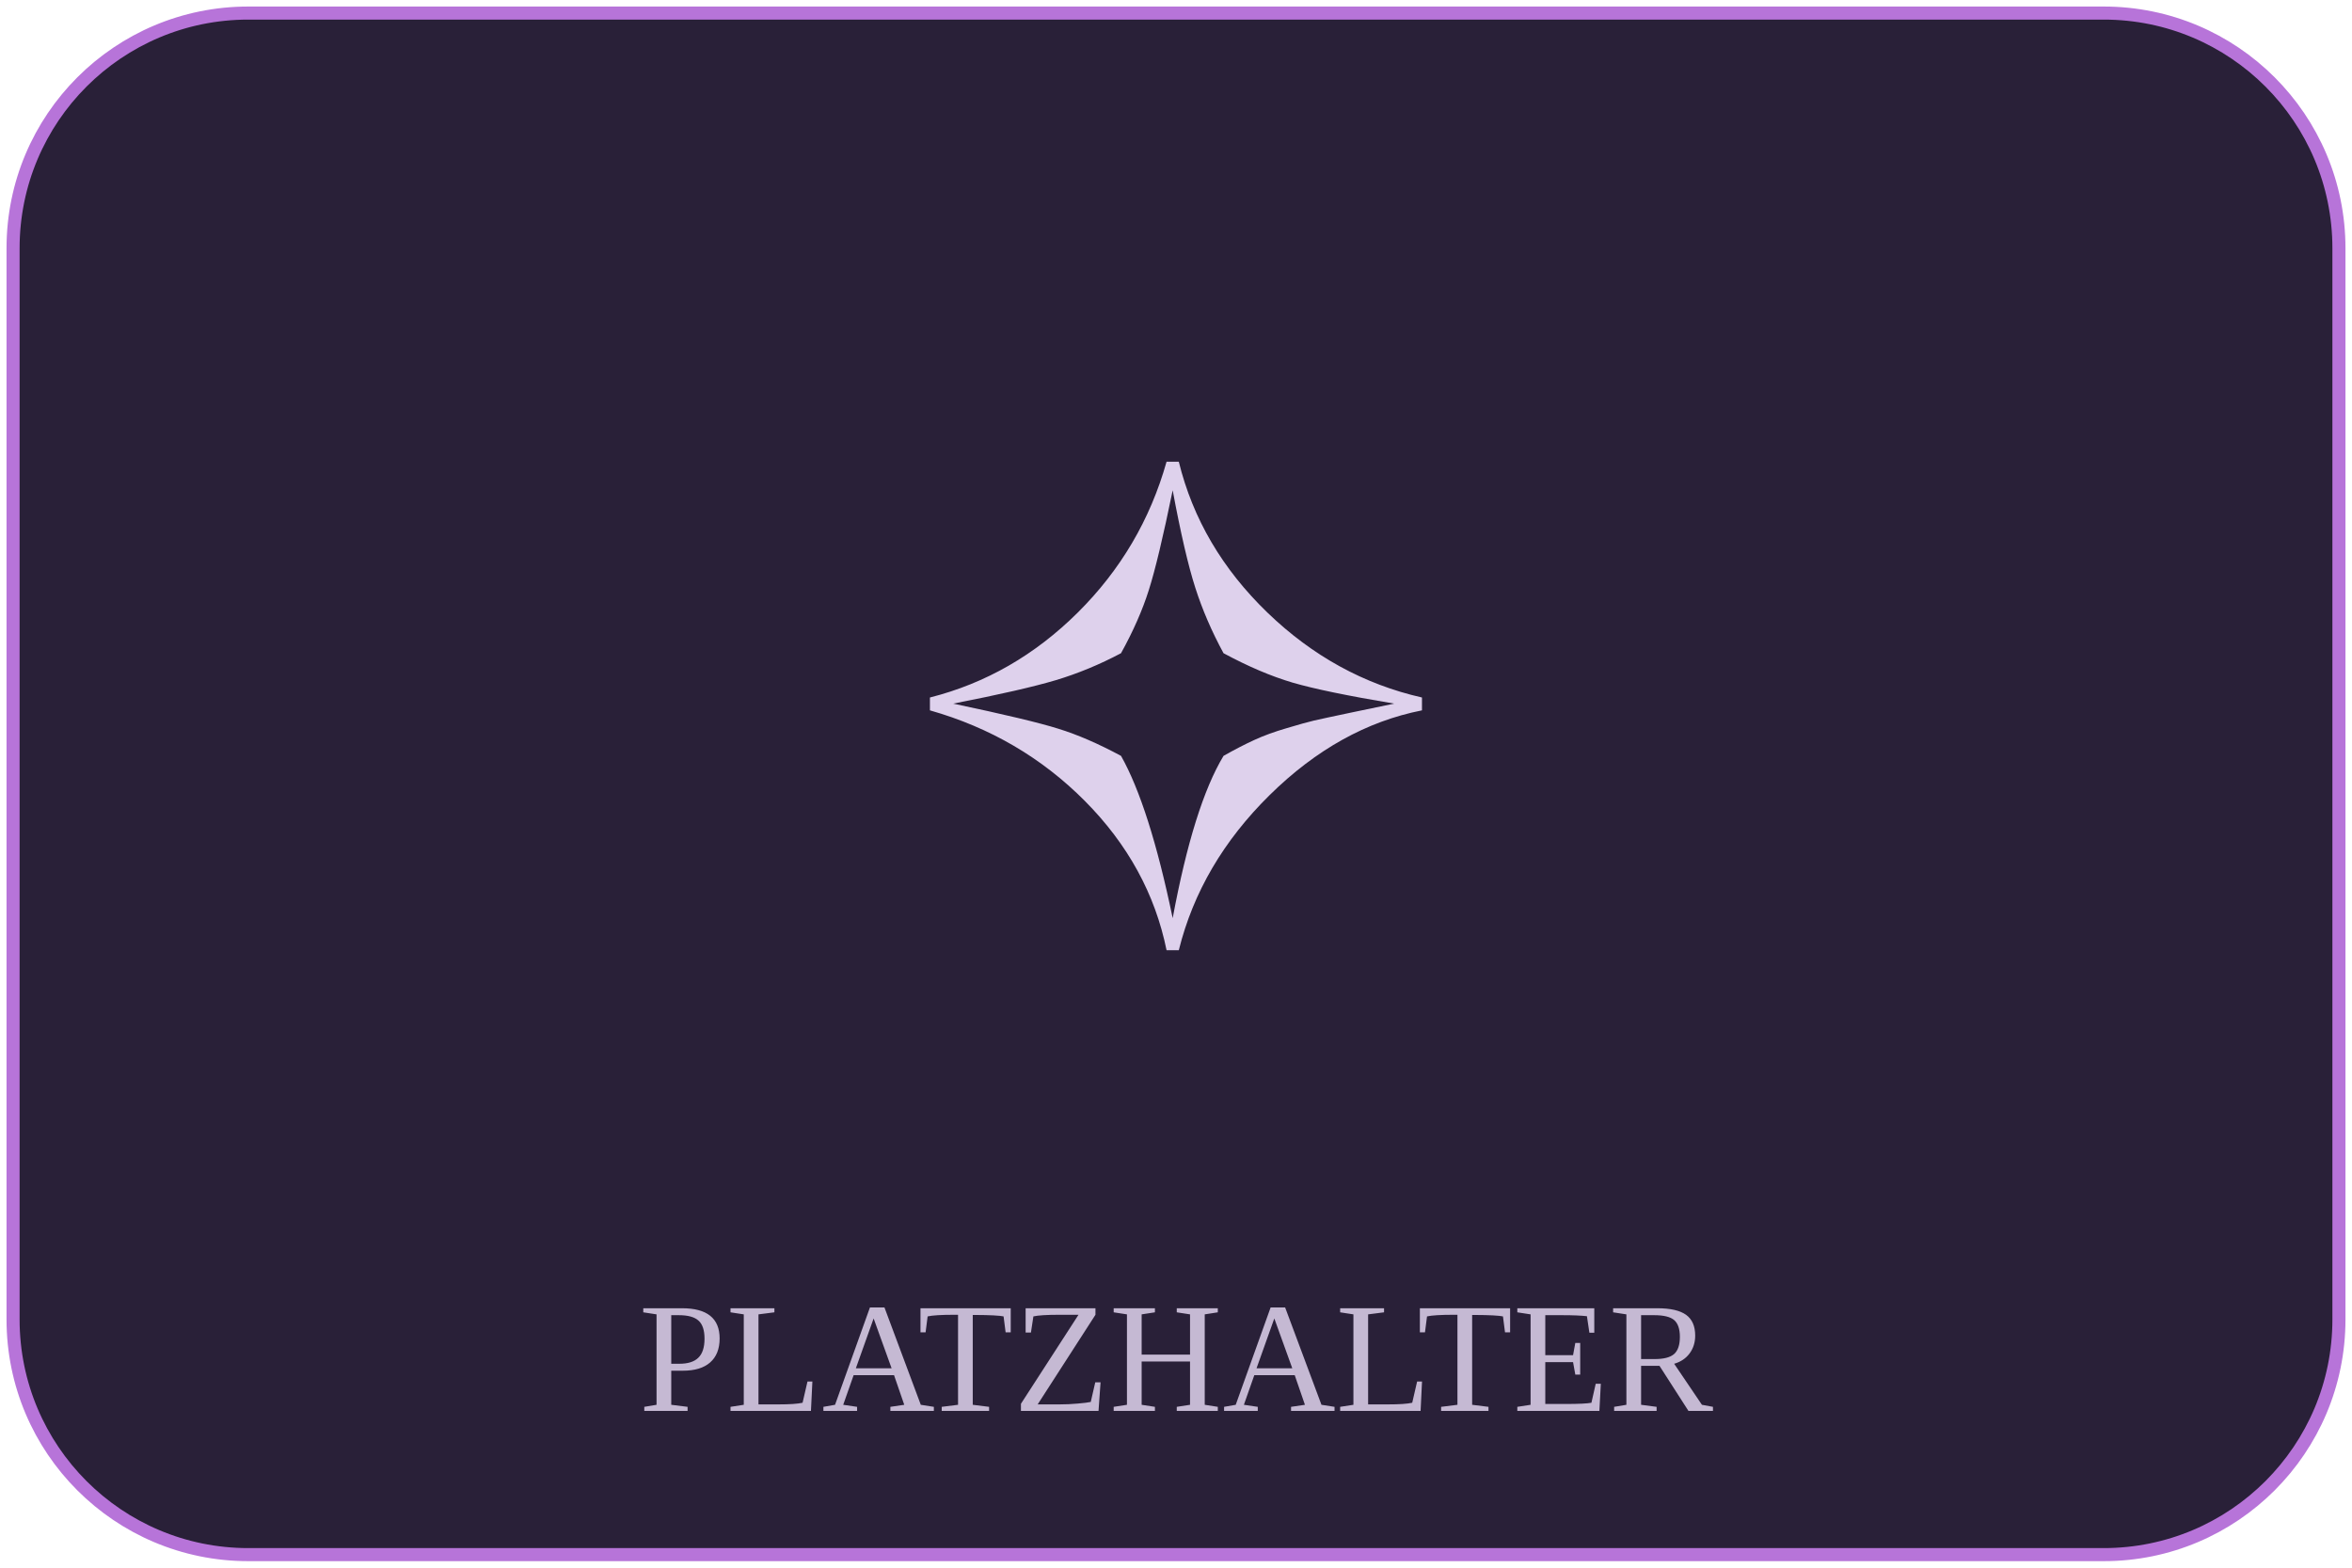
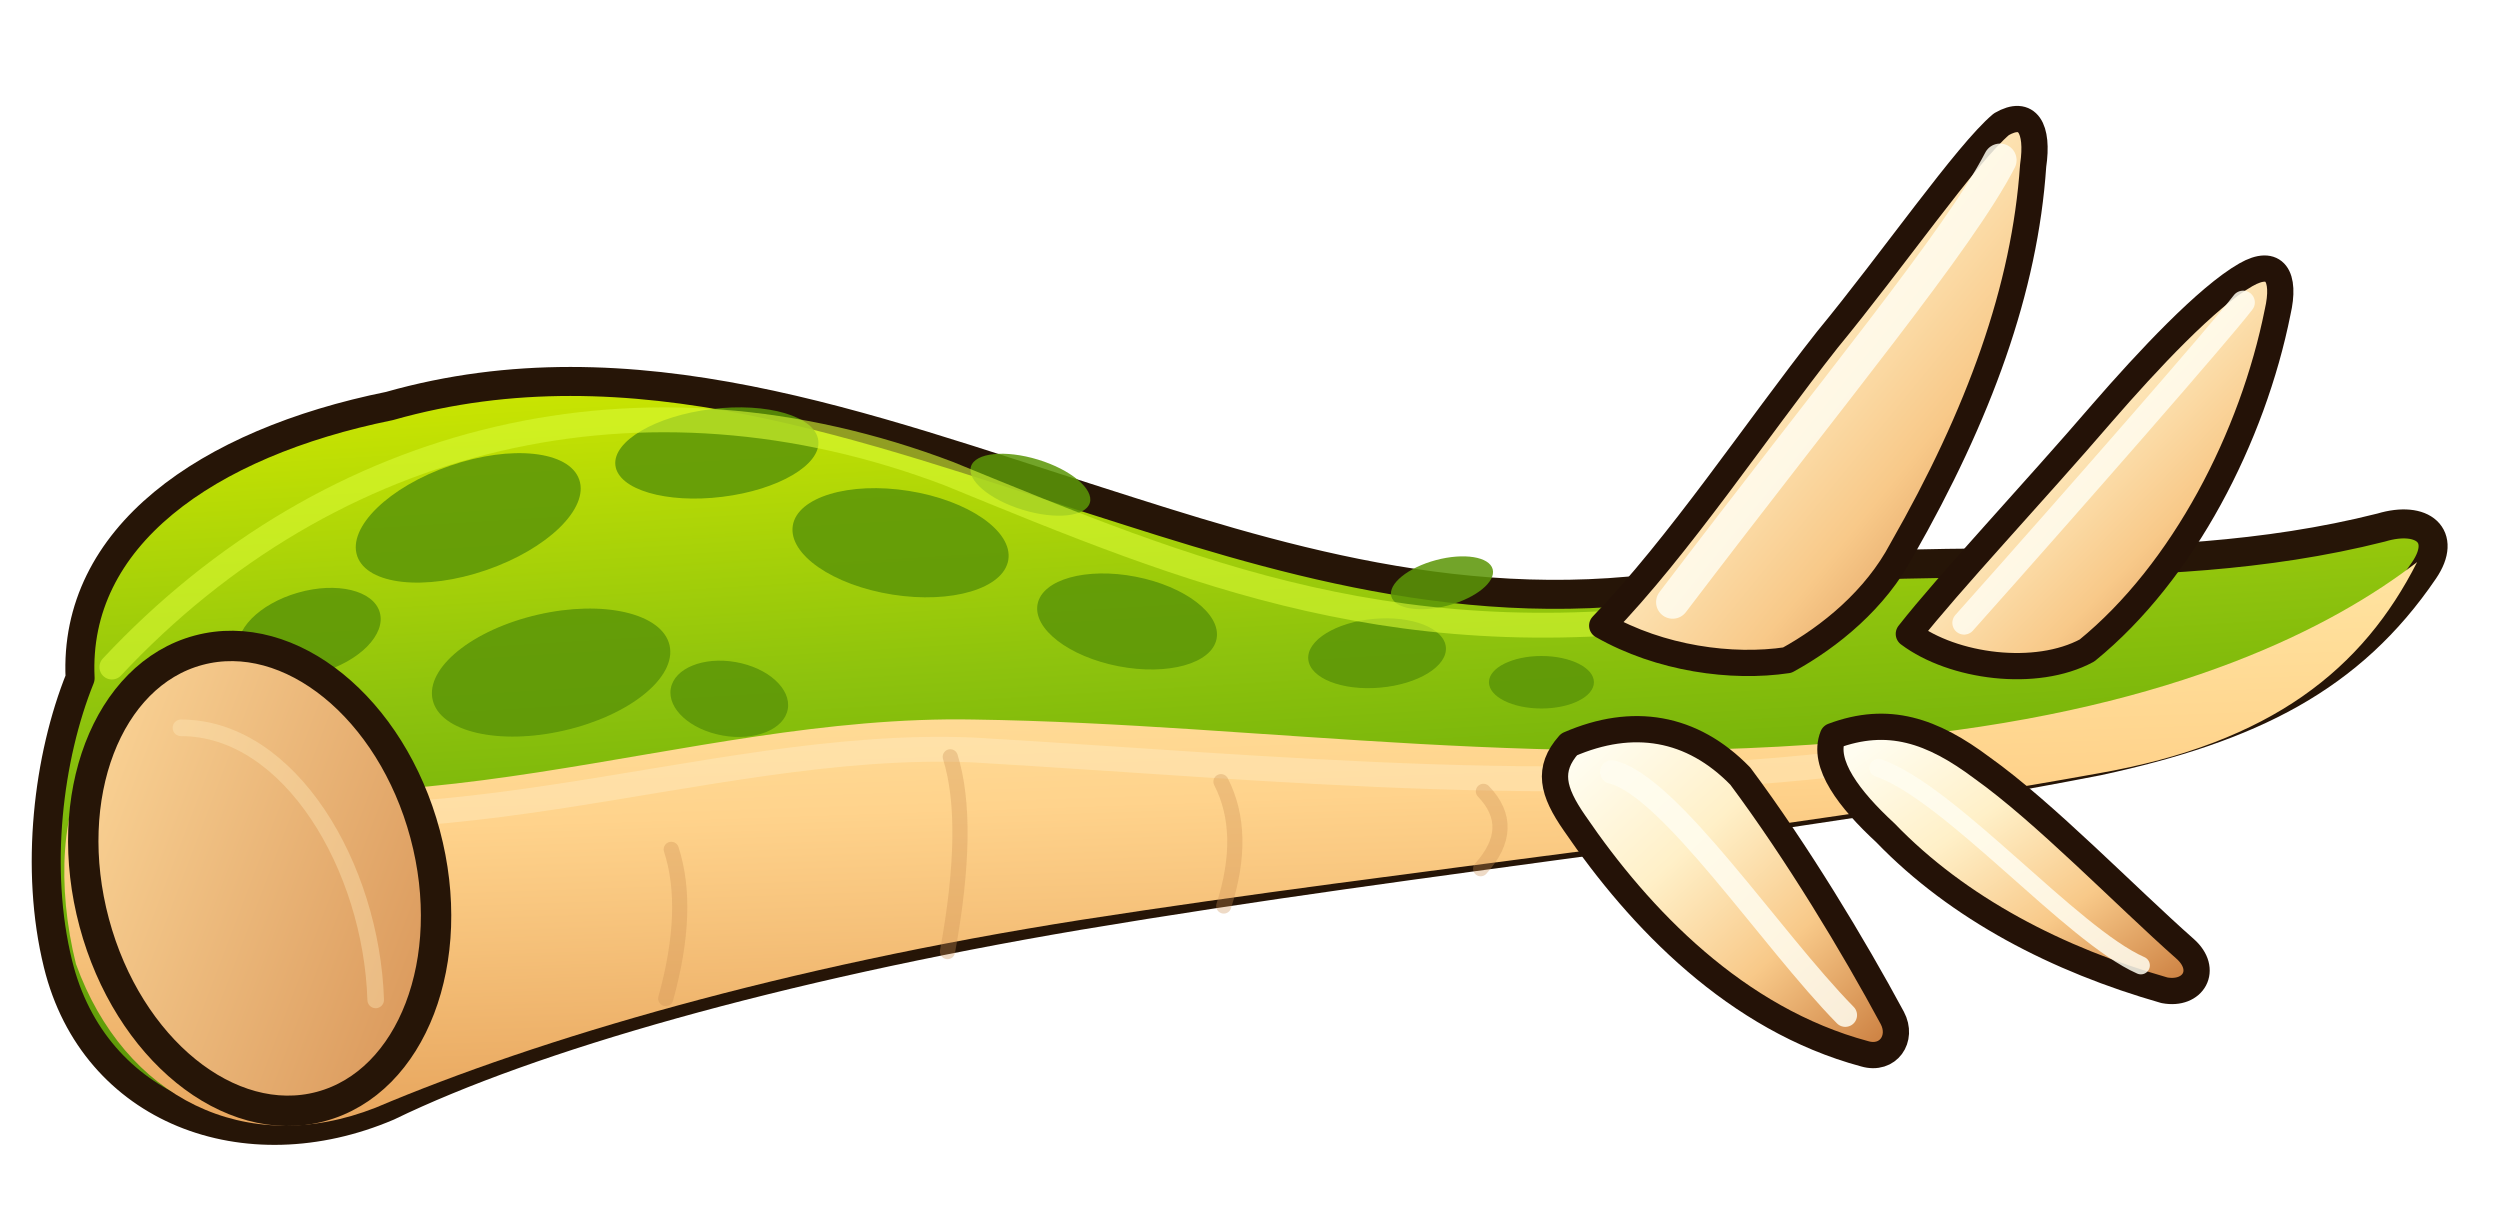
- <svg xmlns="http://www.w3.org/2000/svg" width="180" height="120" viewBox="0 0 180 120">
-   <rect x="1" y="1" width="178" height="118" rx="18" fill="#292038" stroke="#b774d9" />
-   <text x="90" y="72" fill="#ded1ec" text-anchor="middle" font-size="52">✧</text>
-   <text x="90" y="108" fill="#c5b9d3" text-anchor="middle" font-size="12">PLATZHALTER</text>
+ <svg xmlns="http://www.w3.org/2000/svg" width="900" height="440" viewBox="0 0 1810 869" role="img" aria-label="Grüner Stegosaurus-Schwanz mit vier elfenbeinfarbenen Schwanzstacheln, ohne Rückenplatten">
+   <defs>
+     <linearGradient id="skin" x1="0" y1="0" x2="0.2" y2="1">
+       <stop stop-color="#d1e900" />
+       <stop offset=".44" stop-color="#8ec30d" />
+       <stop offset=".7" stop-color="#6eae0a" />
+       <stop offset="1" stop-color="#538b09" />
+     </linearGradient>
+     <linearGradient id="belly" x1="0" y1="0" x2="0.14" y2="1">
+       <stop stop-color="#ffeba9" />
+       <stop offset=".48" stop-color="#ffd38c" />
+       <stop offset="1" stop-color="#e7a55d" />
+     </linearGradient>
+     <linearGradient id="spike" x1=".08" y1=".08" x2=".93" y2=".96">
+       <stop stop-color="#fffdf0" />
+       <stop offset=".34" stop-color="#fff0c8" />
+       <stop offset=".68" stop-color="#f8c989" />
+       <stop offset="1" stop-color="#cf8546" />
+     </linearGradient>
+     <linearGradient id="cut" x1="0" y1="0" x2="1" y2="1">
+       <stop stop-color="#ffdc9e" />
+       <stop offset="1" stop-color="#d58f52" />
+     </linearGradient>
+   </defs>
+   <path d="M 58 483 C 53 381 149 313 282 286 C 458 236 628 302 795 355 C 917 394 1064 442 1225 414 C 1387 385 1554 417 1724 374 C 1754 365 1772 380 1755 405 C 1702 483 1630 519 1519 543 C 1284 589 1042 611 780 655 C 562 692 384 743 281 793 C 178 837 68 796 42 690 C 25 621 35 540 58 483 Z" fill="url(#skin)" stroke="#261507" stroke-width="21" stroke-linejoin="round" />
+   <path d="M 67 543 C 287 609 494 509 705 513 C 916 516 1127 553 1381 525 C 1577 504 1689 446 1750 399 C 1711 476 1645 530 1519 552 C 1264 598 1028 620 783 658 C 567 692 390 744 272 794 C 178 831 90 787 55 690 C 41 634 44 574 67 543 Z" fill="url(#belly)" />
+   <path d="M 82 562 C 300 625 507 527 704 535 C 926 548 1149 572 1372 540" stroke="#ffecc0" stroke-width="18" opacity=".45" fill="none" stroke-linecap="round" />
+   <g fill="none" stroke="#ca8f53" stroke-width="11" stroke-linecap="round" opacity=".33">
+     <path d="M486 607 Q500 650 482 715" />
+     <path d="M688 540 Q703 588 686 681" />
+     <path d="M884 558 Q903 595 886 648" />
+     <path d="M1074 565 Q1099 591 1072 621" />
+   </g>
+   <g fill="#5b9507" opacity=".86">
+     <ellipse cx="339" cy="367" rx="85" ry="40" transform="rotate(-19 339 367)" />
+     <ellipse cx="519" cy="320" rx="74" ry="32" transform="rotate(-7 519 320)" />
+     <ellipse cx="652" cy="385" rx="79" ry="38" transform="rotate(9 652 385)" />
+     <ellipse cx="399" cy="479" rx="88" ry="43" transform="rotate(-13 399 479)" />
+     <ellipse cx="224" cy="450" rx="53" ry="30" transform="rotate(-16 224 450)" />
+     <ellipse cx="528" cy="498" rx="43" ry="27" transform="rotate(10 528 498)" />
+     <ellipse cx="816" cy="442" rx="66" ry="33" transform="rotate(11 816 442)" />
+     <ellipse cx="997" cy="465" rx="50" ry="25" transform="rotate(-5 997 465)" />
+     <ellipse cx="1116" cy="486" rx="38" ry="19" />
+     <ellipse cx="746" cy="343" rx="45" ry="19" transform="rotate(17 746 343)" />
+     <ellipse cx="1044" cy="414" rx="38" ry="17" transform="rotate(-15 1044 414)" />
+   </g>
+   <path d="M81 475 C240 305 466 251 687 335 C863 407 1016 472 1257 433" stroke="#d8fa34" stroke-width="18" stroke-linecap="round" opacity=".6" fill="none" />
+   <g stroke="#241207" stroke-linejoin="round" stroke-linecap="round" stroke-width="19">
+     <path d="M 1160 445 C 1216 387 1271 304 1323 238 C 1370 181 1424 103 1449 82 C 1468 71 1476 85 1472 112 C 1466 201 1433 292 1377 390 C 1358 426 1325 453 1294 470 C 1254 476 1202 469 1160 445 Z" fill="url(#spike)" />
+     <path d="M 1382 451 C 1411 414 1473 348 1522 291 C 1555 253 1598 207 1626 191 C 1647 179 1655 192 1649 218 C 1631 308 1581 406 1511 463 C 1474 483 1414 475 1382 451 Z" fill="url(#spike)" />
+     <path d="M 1136 531 C 1182 511 1225 518 1260 554 C 1301 609 1342 677 1370 729 C 1378 744 1367 760 1350 755 C 1257 730 1187 657 1140 588 C 1124 565 1120 549 1136 531 Z" fill="url(#spike)" />
+     <path d="M 1327 525 C 1367 510 1399 521 1435 548 C 1480 580 1539 641 1582 679 C 1599 694 1588 713 1567 709 C 1490 687 1418 650 1365 595 C 1339 571 1319 545 1327 525 Z" fill="url(#spike)" />
+   </g>
+   <g fill="none" stroke="#fffdf0" stroke-linecap="round" opacity=".85">
+     <path d="M1211 428 C1328 274 1418 166 1448 108" stroke-width="24" />
+     <path d="M1422 443 C1504 351 1608 232 1624 211" stroke-width="17" />
+     <path d="M1167 551 C1209 561 1282 672 1336 727" stroke-width="17" />
+     <path d="M1360 548 C1412 566 1500 669 1550 691" stroke-width="13" />
+   </g>
+   <ellipse cx="188" cy="628" rx="124" ry="171" transform="rotate(-15 188 628)" fill="url(#cut)" stroke="#261507" stroke-width="22" />
+   <path d="M131 519 C210 519 269 620 272 716" fill="none" stroke="#ffebba" stroke-width="12" opacity=".38" stroke-linecap="round" />
</svg>
